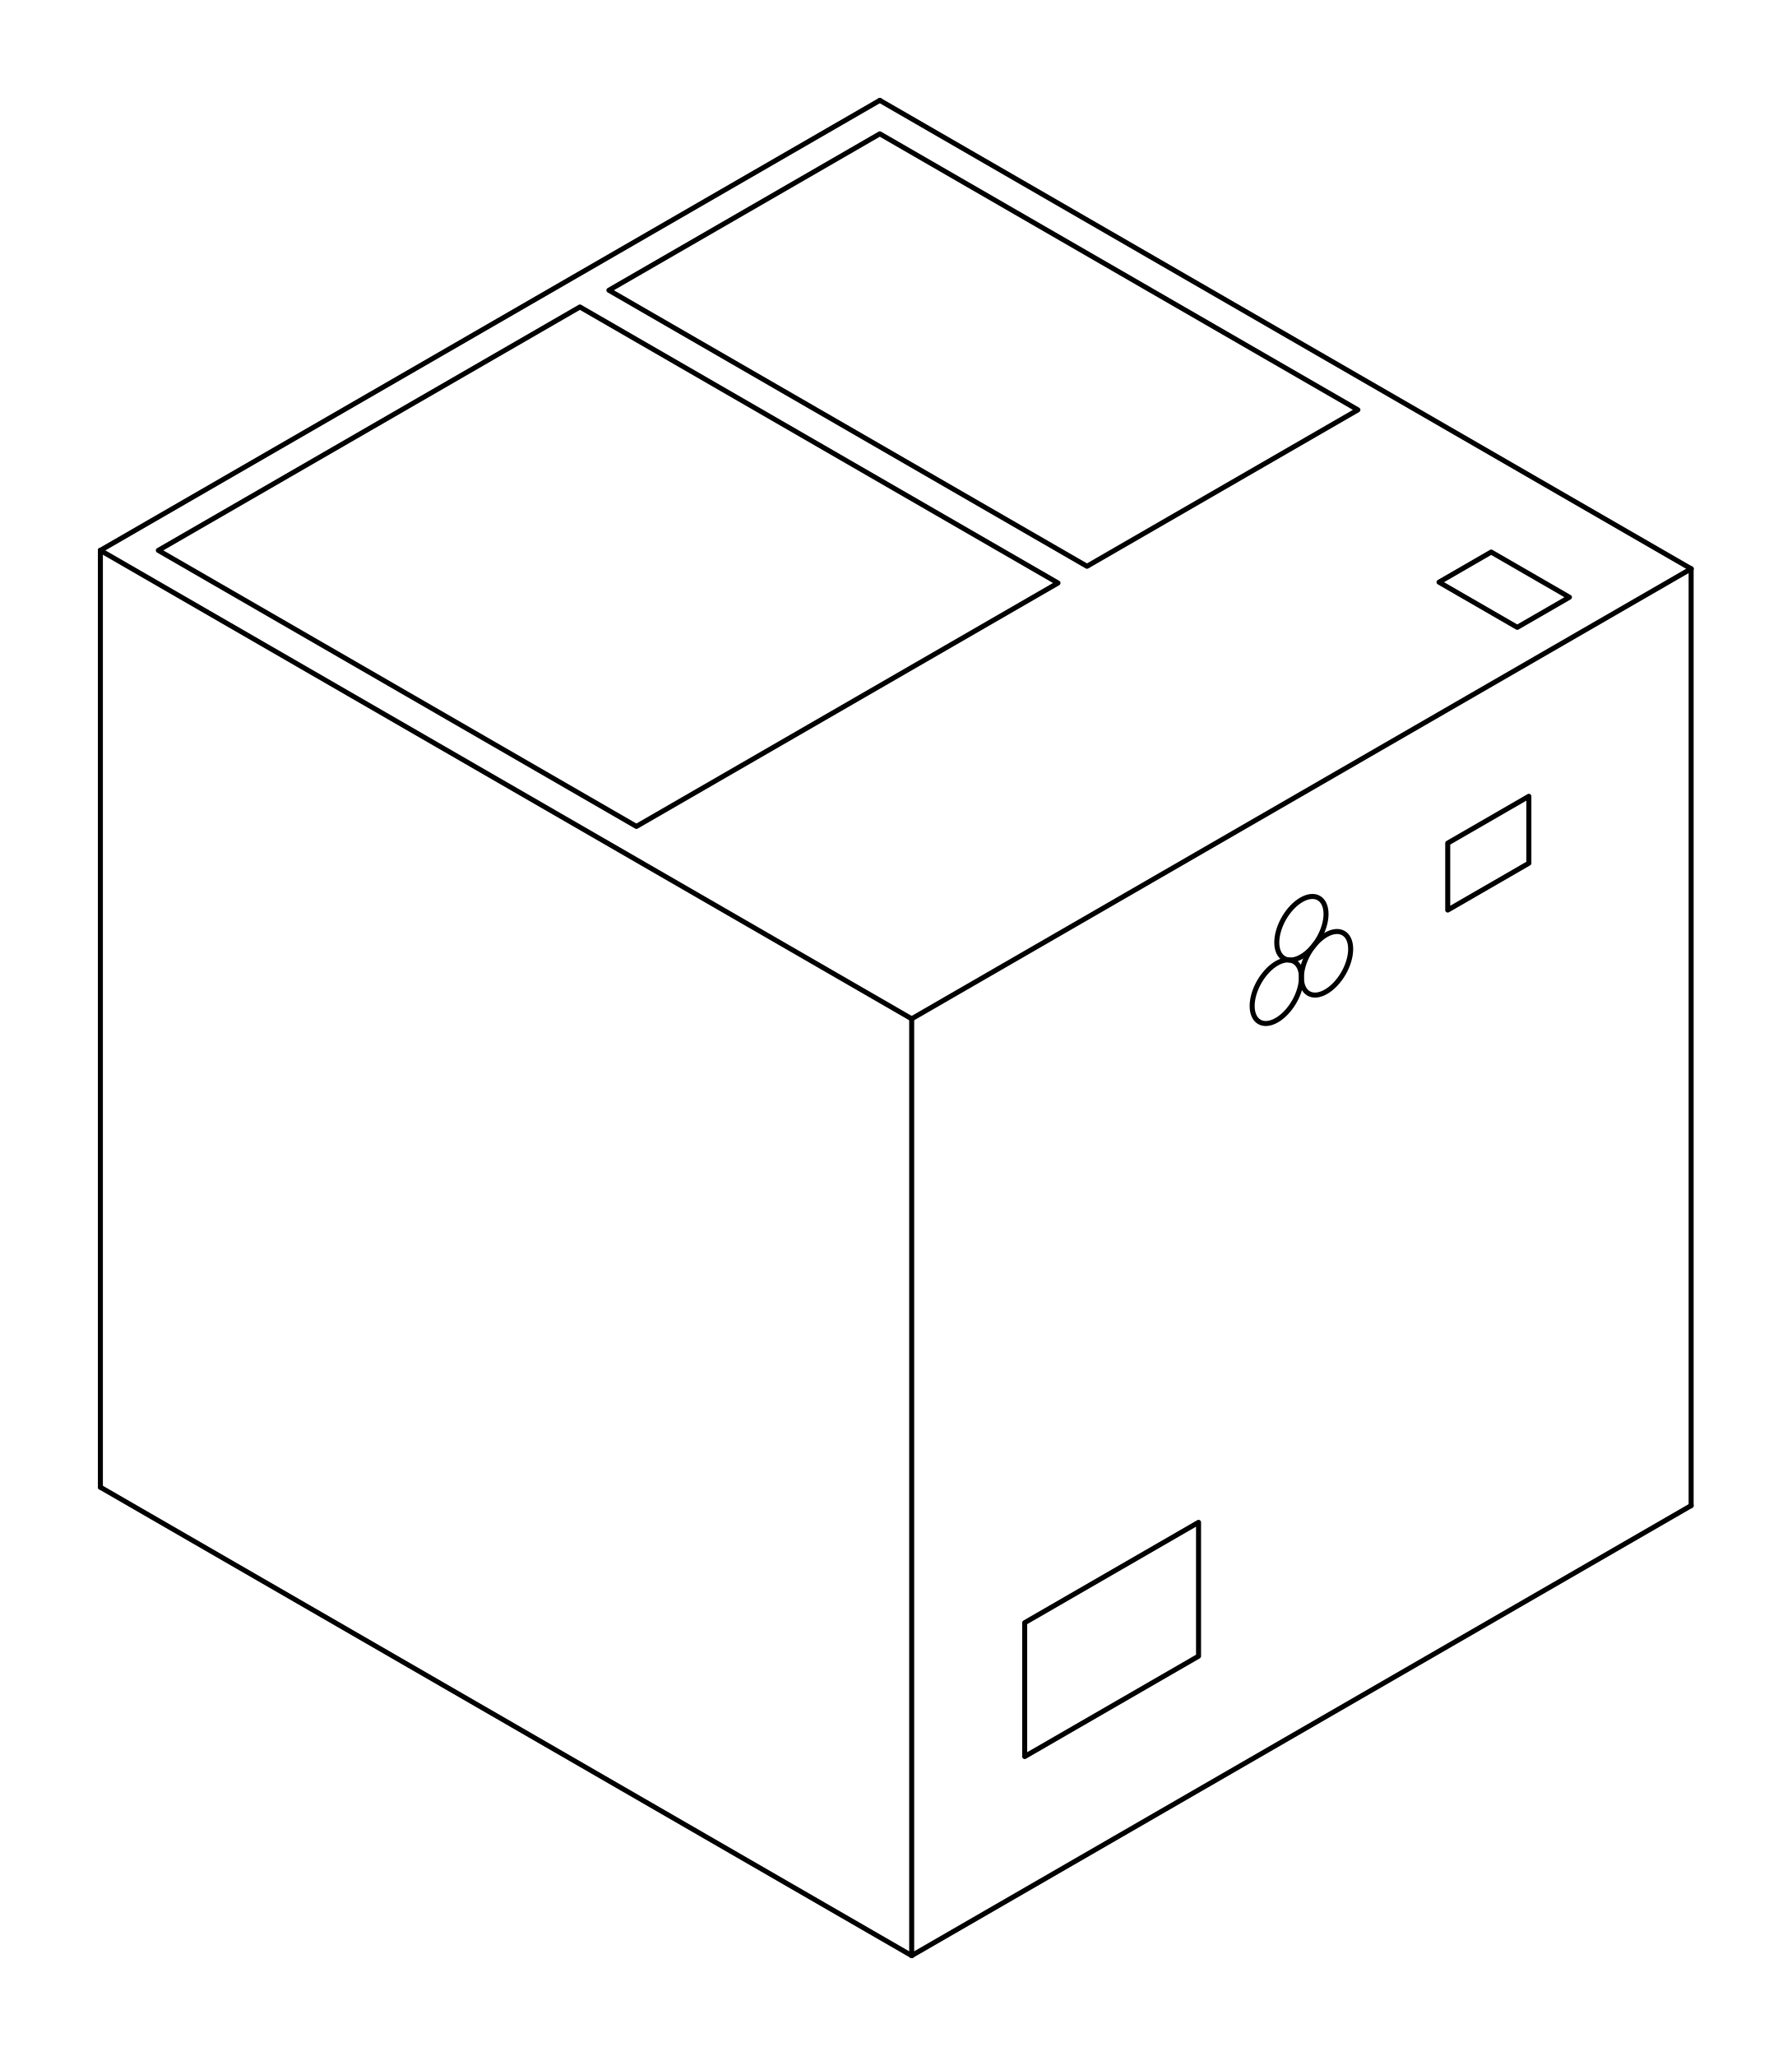
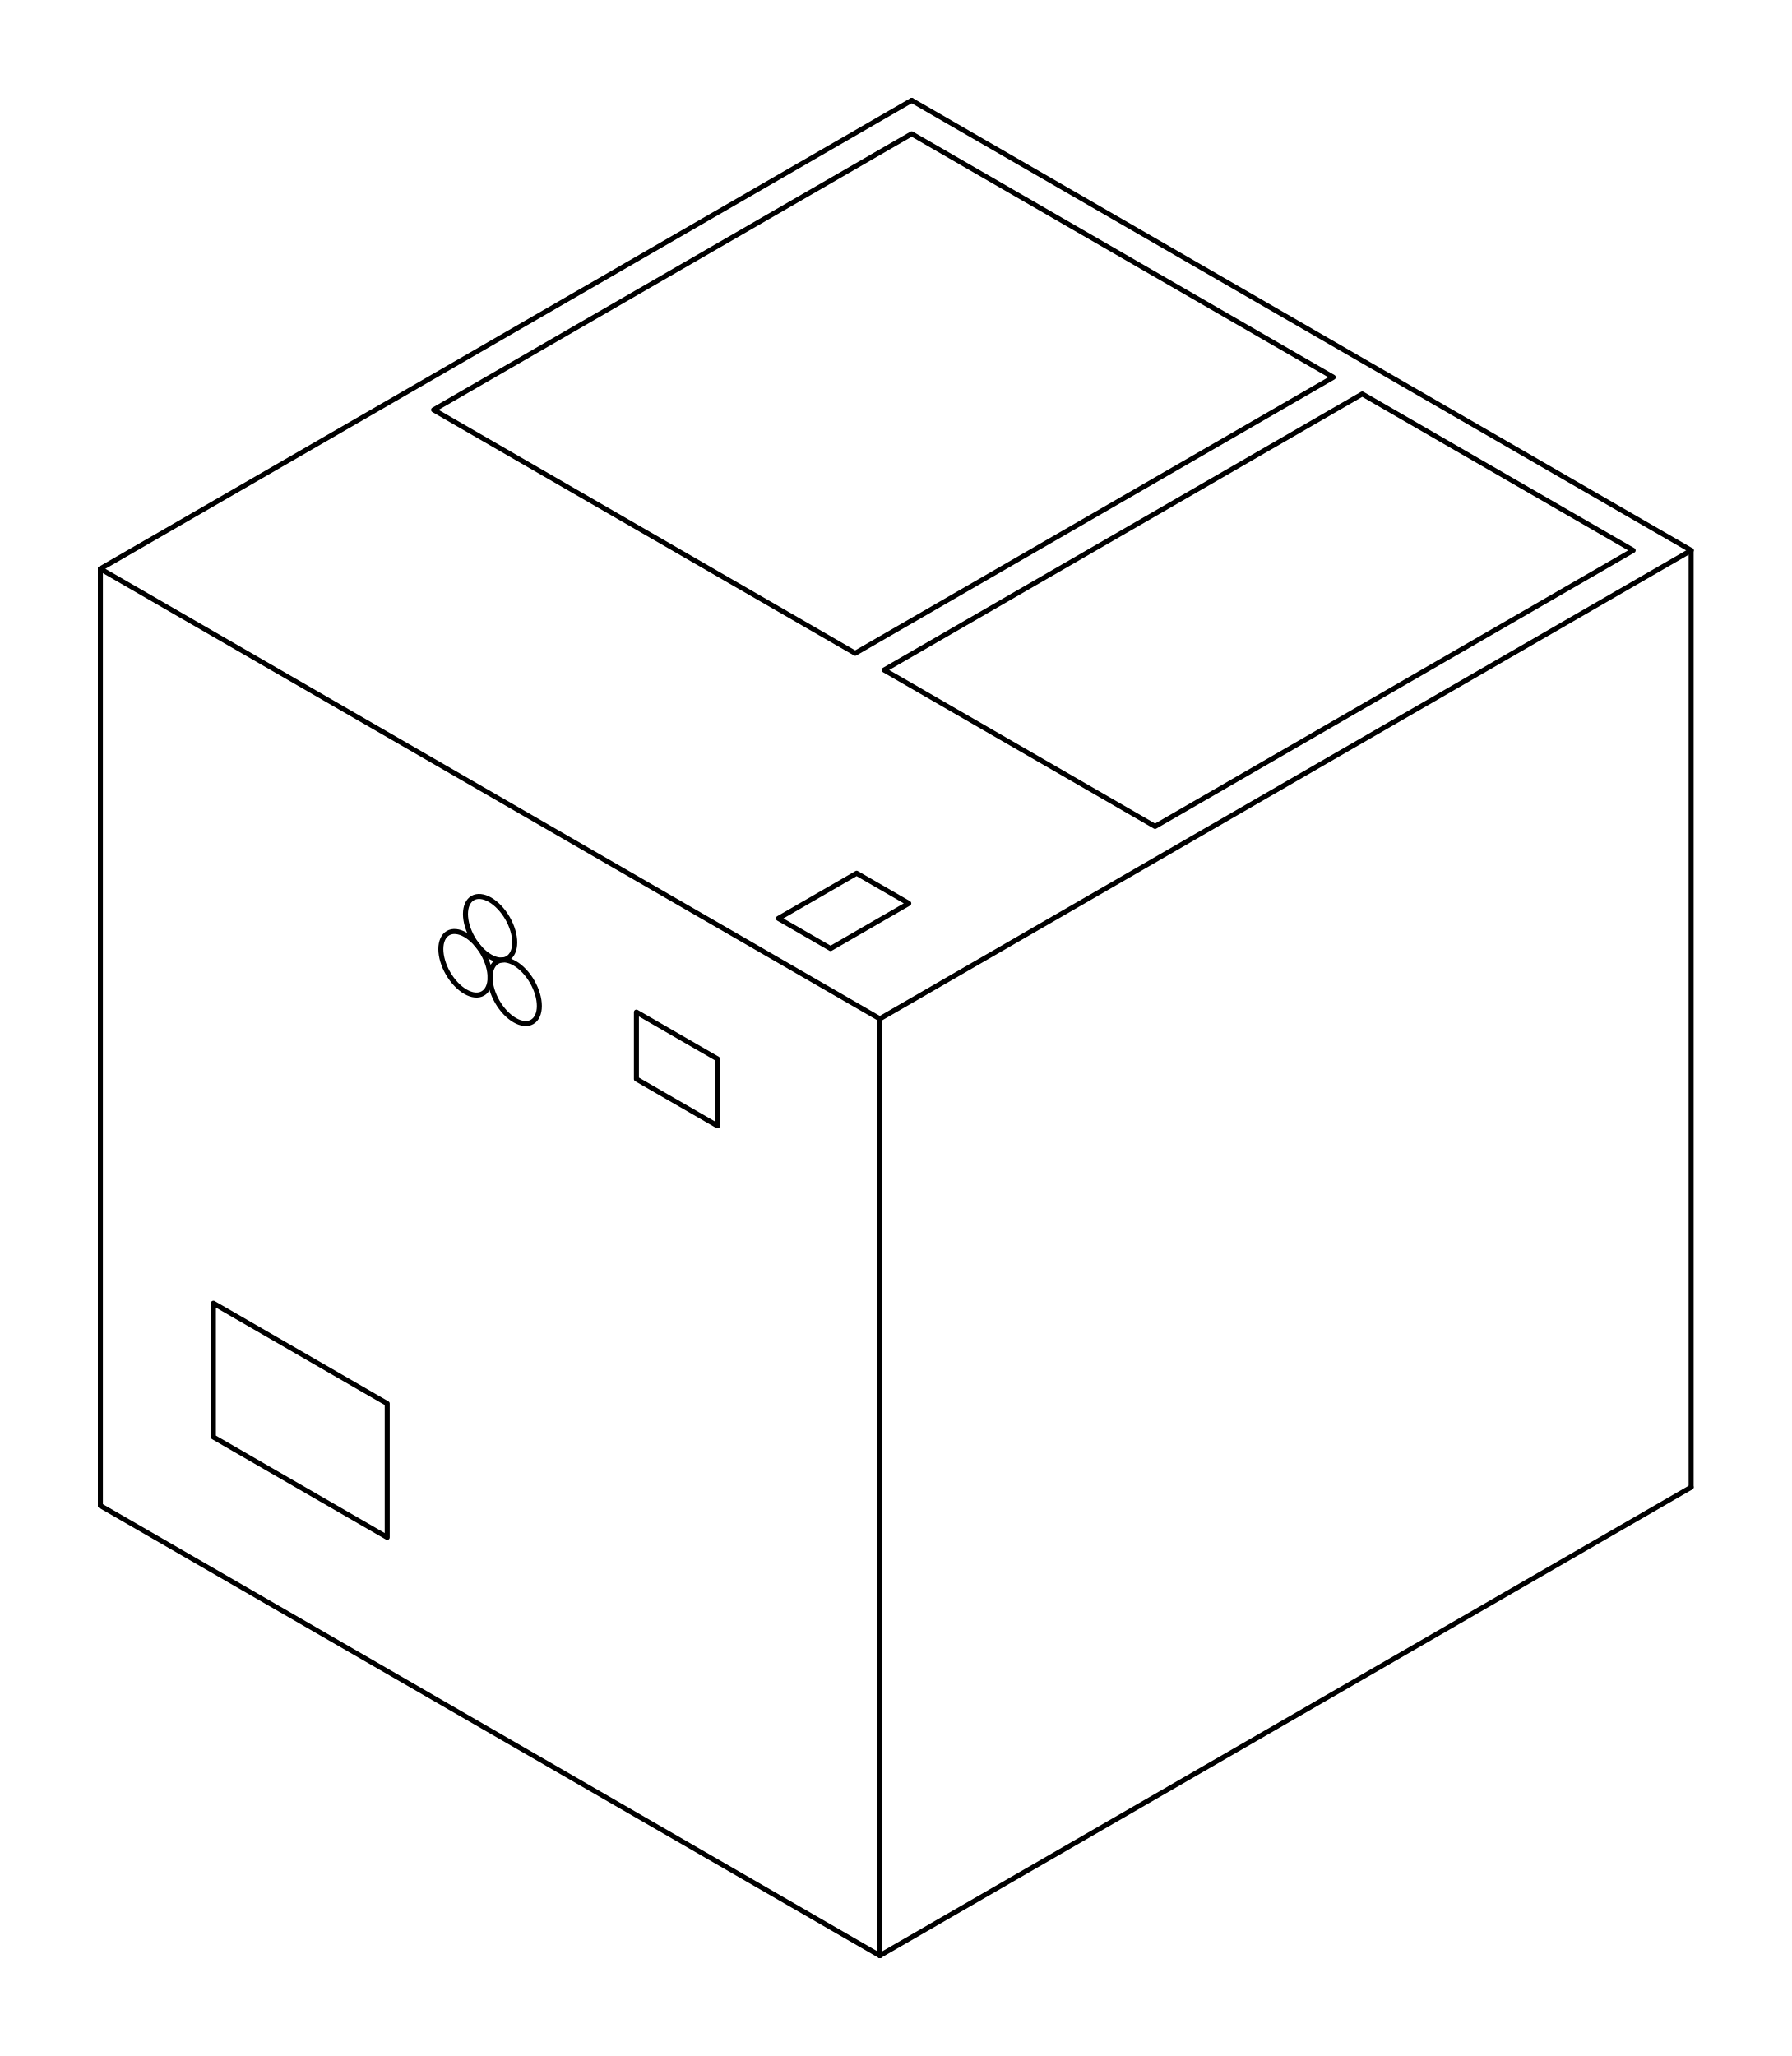
- <svg xmlns="http://www.w3.org/2000/svg" viewBox="-30.000 -444.500 535.448 614.500" width="535.448mm" height="614.500mm">
-   <line x1="242.487" y1="140.000" x2="475.448" y2="5.500" stroke="black" stroke-width="1.5" fill="none" stroke-linecap="round" />
-   <line x1="475.448" y1="5.500" x2="475.448" y2="-274.500" stroke="black" stroke-width="1.5" fill="none" stroke-linecap="round" />
-   <line x1="475.448" y1="-274.500" x2="242.487" y2="-140.000" stroke="black" stroke-width="1.5" fill="none" stroke-linecap="round" />
-   <line x1="242.487" y1="-140.000" x2="242.487" y2="140.000" stroke="black" stroke-width="1.5" fill="none" stroke-linecap="round" />
-   <line x1="0.000" y1="0.000" x2="242.487" y2="140.000" stroke="black" stroke-width="1.5" fill="none" stroke-linecap="round" />
-   <line x1="0.000" y1="0.000" x2="0.000" y2="-280.000" stroke="black" stroke-width="1.5" fill="none" stroke-linecap="round" />
-   <line x1="0.000" y1="-280.000" x2="232.961" y2="-414.500" stroke="black" stroke-width="1.5" fill="none" stroke-linecap="round" />
-   <line x1="232.961" y1="-414.500" x2="475.448" y2="-274.500" stroke="black" stroke-width="1.5" fill="none" stroke-linecap="round" />
-   <line x1="0.000" y1="-280.000" x2="242.487" y2="-140.000" stroke="black" stroke-width="1.5" fill="none" stroke-linecap="round" />
-   <path d="M 351.606,-162.815 L 351.642,-163.669 L 351.748,-164.555 L 351.923,-165.465 L 352.167,-166.391 L 352.476,-167.324 L 352.847,-168.254 L 353.277,-169.172 L 353.762,-170.070 L 354.298,-170.939 L 354.878,-171.771 L 355.497,-172.558 L 356.151,-173.292 L 356.831,-173.965 L 357.531,-174.572 L 358.246,-175.107 L 358.968,-175.565 L 359.689,-175.941 L 360.404,-176.231 L 361.104,-176.433 L 361.785,-176.544 L 362.438,-176.565 L 363.057,-176.494 L 363.637,-176.332 L 364.173,-176.081 L 364.658,-175.743 L 365.088,-175.321 L 365.460,-174.820 L 365.768,-174.244 L 366.012,-173.599 L 366.187,-172.892 L 366.293,-172.128 L 366.329,-171.315 L 366.293,-170.461 L 366.187,-169.575 L 366.012,-168.665 L 365.768,-167.739 L 365.460,-166.806 L 365.088,-165.876 L 364.658,-164.958 L 364.173,-164.060 L 363.637,-163.191 L 363.057,-162.359 L 362.438,-161.572 L 361.785,-160.838 L 361.104,-160.165 L 360.404,-159.557 L 359.689,-159.022 L 358.968,-158.565 L 358.246,-158.189 L 357.531,-157.899 L 356.831,-157.697 L 356.151,-157.586 L 355.497,-157.565 L 354.878,-157.636 L 354.298,-157.798 L 353.762,-158.049 L 353.277,-158.387 L 352.847,-158.809 L 352.476,-159.310 L 352.167,-159.886 L 351.923,-160.531 L 351.748,-161.238 L 351.642,-162.002 Z" stroke="black" stroke-width="1.5" fill="none" stroke-linecap="round" stroke-linejoin="round" />
-   <path d="M 358.968,-152.343 L 359.003,-153.196 L 359.109,-154.082 L 359.285,-154.993 L 359.528,-155.919 L 359.837,-156.851 L 360.208,-157.781 L 360.638,-158.700 L 361.124,-159.598 L 361.659,-160.467 L 362.239,-161.299 L 362.859,-162.085 L 363.512,-162.819 L 364.192,-163.493 L 364.893,-164.100 L 365.607,-164.635 L 366.329,-165.093 L 367.050,-165.468 L 367.765,-165.758 L 368.466,-165.960 L 369.146,-166.072 L 369.799,-166.092 L 370.418,-166.021 L 370.999,-165.859 L 371.534,-165.608 L 372.019,-165.270 L 372.449,-164.849 L 372.821,-164.348 L 373.130,-163.772 L 373.373,-163.127 L 373.549,-162.419 L 373.655,-161.655 L 373.690,-160.843 L 373.655,-159.989 L 373.549,-159.103 L 373.373,-158.192 L 373.130,-157.266 L 372.821,-156.334 L 372.449,-155.404 L 372.019,-154.485 L 371.534,-153.587 L 370.999,-152.718 L 370.418,-151.886 L 369.799,-151.100 L 369.146,-150.366 L 368.466,-149.692 L 367.765,-149.085 L 367.050,-148.550 L 366.329,-148.093 L 365.607,-147.717 L 364.893,-147.427 L 364.192,-147.225 L 363.512,-147.113 L 362.859,-147.093 L 362.239,-147.164 L 361.659,-147.326 L 361.124,-147.577 L 360.638,-147.915 L 360.208,-148.336 L 359.837,-148.837 L 359.528,-149.413 L 359.285,-150.058 L 359.109,-150.766 L 359.003,-151.530 Z" stroke="black" stroke-width="1.5" fill="none" stroke-linecap="round" stroke-linejoin="round" />
-   <path d="M 344.245,-143.843 L 344.281,-144.696 L 344.387,-145.582 L 344.562,-146.493 L 344.805,-147.419 L 345.114,-148.351 L 345.486,-149.281 L 345.916,-150.200 L 346.401,-151.098 L 346.936,-151.967 L 347.517,-152.799 L 348.136,-153.585 L 348.789,-154.319 L 349.469,-154.993 L 350.170,-155.600 L 350.885,-156.135 L 351.606,-156.593 L 352.328,-156.968 L 353.042,-157.258 L 353.743,-157.460 L 354.423,-157.572 L 355.076,-157.592 L 355.696,-157.521 L 356.276,-157.359 L 356.811,-157.108 L 357.297,-156.770 L 357.727,-156.349 L 358.098,-155.848 L 358.407,-155.272 L 358.651,-154.627 L 358.826,-153.919 L 358.932,-153.155 L 358.968,-152.343 L 358.932,-151.489 L 358.826,-150.603 L 358.651,-149.692 L 358.407,-148.766 L 358.098,-147.834 L 357.727,-146.904 L 357.297,-145.985 L 356.811,-145.087 L 356.276,-144.218 L 355.696,-143.386 L 355.076,-142.600 L 354.423,-141.866 L 353.743,-141.192 L 353.042,-140.585 L 352.328,-140.050 L 351.606,-139.593 L 350.885,-139.217 L 350.170,-138.927 L 349.469,-138.725 L 348.789,-138.613 L 348.136,-138.593 L 347.517,-138.664 L 346.936,-138.826 L 346.401,-139.077 L 345.916,-139.415 L 345.486,-139.836 L 345.114,-140.337 L 344.805,-140.913 L 344.562,-141.558 L 344.387,-142.266 L 344.281,-143.030 Z" stroke="black" stroke-width="1.5" fill="none" stroke-linecap="round" stroke-linejoin="round" />
-   <path d="M 426.951,-186.500 L 402.702,-172.500 L 402.702,-192.500 L 426.951,-206.500 Z" stroke="black" stroke-width="1.5" fill="none" stroke-linecap="round" stroke-linejoin="round" />
-   <path d="M 328.224,50.500 L 276.262,80.500 L 276.262,40.500 L 328.224,10.500 Z" stroke="black" stroke-width="1.5" fill="none" stroke-linecap="round" stroke-linejoin="round" />
-   <path d="M 400.104,-270.500 L 415.692,-279.500 L 439.075,-266.000 L 423.486,-257.000 Z" stroke="black" stroke-width="1.5" fill="none" stroke-linecap="round" stroke-linejoin="round" />
-   <path d="M 17.321,-280.000 L 143.327,-352.750 L 286.221,-270.250 L 160.215,-197.500 Z" stroke="black" stroke-width="1.5" fill="none" stroke-linecap="round" stroke-linejoin="round" />
-   <path d="M 151.987,-357.750 L 232.961,-404.500 L 375.855,-322.000 L 294.882,-275.250 Z" stroke="black" stroke-width="1.5" fill="none" stroke-linecap="round" stroke-linejoin="round" />
+ <svg xmlns="http://www.w3.org/2000/svg" viewBox="-272.487 -310.000 535.448 614.500" width="535.448mm" height="614.500mm">
+   <line x1="-242.487" y1="140.000" x2="-9.526" y2="274.500" stroke="black" stroke-width="1.5" fill="none" stroke-linecap="round" />
+   <line x1="-9.526" y1="274.500" x2="-9.526" y2="-5.500" stroke="black" stroke-width="1.5" fill="none" stroke-linecap="round" />
+   <line x1="-9.526" y1="-5.500" x2="-242.487" y2="-140.000" stroke="black" stroke-width="1.5" fill="none" stroke-linecap="round" />
+   <line x1="-242.487" y1="-140.000" x2="-242.487" y2="140.000" stroke="black" stroke-width="1.5" fill="none" stroke-linecap="round" />
+   <line x1="232.961" y1="134.500" x2="-9.526" y2="274.500" stroke="black" stroke-width="1.5" fill="none" stroke-linecap="round" />
+   <line x1="232.961" y1="134.500" x2="232.961" y2="-145.500" stroke="black" stroke-width="1.5" fill="none" stroke-linecap="round" />
+   <line x1="0.000" y1="-280.000" x2="232.961" y2="-145.500" stroke="black" stroke-width="1.5" fill="none" stroke-linecap="round" />
+   <line x1="0.000" y1="-280.000" x2="-242.487" y2="-140.000" stroke="black" stroke-width="1.5" fill="none" stroke-linecap="round" />
+   <line x1="232.961" y1="-145.500" x2="-9.526" y2="-5.500" stroke="black" stroke-width="1.5" fill="none" stroke-linecap="round" />
+   <path d="M -133.368,-36.815 L -133.332,-37.628 L -133.226,-38.392 L -133.051,-39.099 L -132.808,-39.744 L -132.499,-40.320 L -132.127,-40.821 L -131.697,-41.243 L -131.212,-41.581 L -130.677,-41.832 L -130.096,-41.994 L -129.477,-42.065 L -128.824,-42.044 L -128.144,-41.933 L -127.443,-41.731 L -126.728,-41.441 L -126.007,-41.065 L -125.285,-40.607 L -124.571,-40.072 L -123.870,-39.465 L -123.190,-38.792 L -122.537,-38.058 L -121.917,-37.271 L -121.337,-36.439 L -120.802,-35.570 L -120.316,-34.672 L -119.886,-33.754 L -119.515,-32.824 L -119.206,-31.891 L -118.962,-30.965 L -118.787,-30.055 L -118.681,-29.169 L -118.645,-28.315 L -118.681,-27.502 L -118.787,-26.738 L -118.962,-26.031 L -119.206,-25.386 L -119.515,-24.810 L -119.886,-24.309 L -120.316,-23.887 L -120.802,-23.549 L -121.337,-23.298 L -121.917,-23.136 L -122.537,-23.065 L -123.190,-23.086 L -123.870,-23.197 L -124.571,-23.399 L -125.285,-23.689 L -126.007,-24.065 L -126.728,-24.522 L -127.443,-25.057 L -128.144,-25.665 L -128.824,-26.338 L -129.477,-27.072 L -130.096,-27.859 L -130.677,-28.691 L -131.212,-29.560 L -131.697,-30.458 L -132.127,-31.376 L -132.499,-32.306 L -132.808,-33.239 L -133.051,-34.165 L -133.226,-35.075 L -133.332,-35.961 Z" stroke="black" stroke-width="1.5" fill="none" stroke-linecap="round" stroke-linejoin="round" />
+   <path d="M -126.007,-17.843 L -125.971,-18.655 L -125.865,-19.419 L -125.690,-20.127 L -125.446,-20.772 L -125.137,-21.348 L -124.766,-21.849 L -124.336,-22.270 L -123.851,-22.608 L -123.315,-22.859 L -122.735,-23.021 L -122.116,-23.092 L -121.462,-23.072 L -120.782,-22.960 L -120.082,-22.758 L -119.367,-22.468 L -118.645,-22.093 L -117.924,-21.635 L -117.209,-21.100 L -116.509,-20.493 L -115.828,-19.819 L -115.175,-19.085 L -114.556,-18.299 L -113.976,-17.467 L -113.440,-16.598 L -112.955,-15.700 L -112.525,-14.781 L -112.153,-13.851 L -111.845,-12.919 L -111.601,-11.993 L -111.426,-11.082 L -111.320,-10.196 L -111.284,-9.343 L -111.320,-8.530 L -111.426,-7.766 L -111.601,-7.058 L -111.845,-6.413 L -112.153,-5.837 L -112.525,-5.336 L -112.955,-4.915 L -113.440,-4.577 L -113.976,-4.326 L -114.556,-4.164 L -115.175,-4.093 L -115.828,-4.113 L -116.509,-4.225 L -117.209,-4.427 L -117.924,-4.717 L -118.645,-5.093 L -119.367,-5.550 L -120.082,-6.085 L -120.782,-6.692 L -121.462,-7.366 L -122.116,-8.100 L -122.735,-8.886 L -123.315,-9.718 L -123.851,-10.587 L -124.336,-11.485 L -124.766,-12.404 L -125.137,-13.334 L -125.446,-14.266 L -125.690,-15.192 L -125.865,-16.103 L -125.971,-16.989 Z" stroke="black" stroke-width="1.5" fill="none" stroke-linecap="round" stroke-linejoin="round" />
+   <path d="M -140.729,-26.343 L -140.694,-27.155 L -140.588,-27.919 L -140.412,-28.627 L -140.169,-29.272 L -139.860,-29.848 L -139.489,-30.349 L -139.058,-30.770 L -138.573,-31.108 L -138.038,-31.359 L -137.458,-31.521 L -136.838,-31.592 L -136.185,-31.572 L -135.505,-31.460 L -134.804,-31.258 L -134.089,-30.968 L -133.368,-30.593 L -132.646,-30.135 L -131.932,-29.600 L -131.231,-28.993 L -130.551,-28.319 L -129.898,-27.585 L -129.278,-26.799 L -128.698,-25.967 L -128.163,-25.098 L -127.678,-24.200 L -127.247,-23.281 L -126.876,-22.351 L -126.567,-21.419 L -126.324,-20.493 L -126.148,-19.582 L -126.042,-18.696 L -126.007,-17.843 L -126.042,-17.030 L -126.148,-16.266 L -126.324,-15.558 L -126.567,-14.913 L -126.876,-14.337 L -127.247,-13.836 L -127.678,-13.415 L -128.163,-13.077 L -128.698,-12.826 L -129.278,-12.664 L -129.898,-12.593 L -130.551,-12.613 L -131.231,-12.725 L -131.932,-12.927 L -132.646,-13.217 L -133.368,-13.593 L -134.089,-14.050 L -134.804,-14.585 L -135.505,-15.192 L -136.185,-15.866 L -136.838,-16.600 L -137.458,-17.386 L -138.038,-18.218 L -138.573,-19.087 L -139.058,-19.985 L -139.489,-20.904 L -139.860,-21.834 L -140.169,-22.766 L -140.412,-23.692 L -140.588,-24.603 L -140.694,-25.489 Z" stroke="black" stroke-width="1.5" fill="none" stroke-linecap="round" stroke-linejoin="round" />
+   <path d="M -58.024,26.500 L -82.272,12.500 L -82.272,-7.500 L -58.024,6.500 Z" stroke="black" stroke-width="1.5" fill="none" stroke-linecap="round" stroke-linejoin="round" />
+   <path d="M -156.751,149.500 L -208.712,119.500 L -208.712,79.500 L -156.751,109.500 Z" stroke="black" stroke-width="1.5" fill="none" stroke-linecap="round" stroke-linejoin="round" />
+   <path d="M -16.454,-49.000 L -0.866,-40.000 L -24.249,-26.500 L -39.837,-35.500 Z" stroke="black" stroke-width="1.5" fill="none" stroke-linecap="round" stroke-linejoin="round" />
+   <path d="M 0.000,-270.000 L 126.007,-197.250 L -16.887,-114.750 L -142.894,-187.500 Z" stroke="black" stroke-width="1.5" fill="none" stroke-linecap="round" stroke-linejoin="round" />
+   <path d="M 134.667,-192.250 L 215.640,-145.500 L 72.746,-63.000 L -8.227,-109.750 Z" stroke="black" stroke-width="1.5" fill="none" stroke-linecap="round" stroke-linejoin="round" />
</svg>
